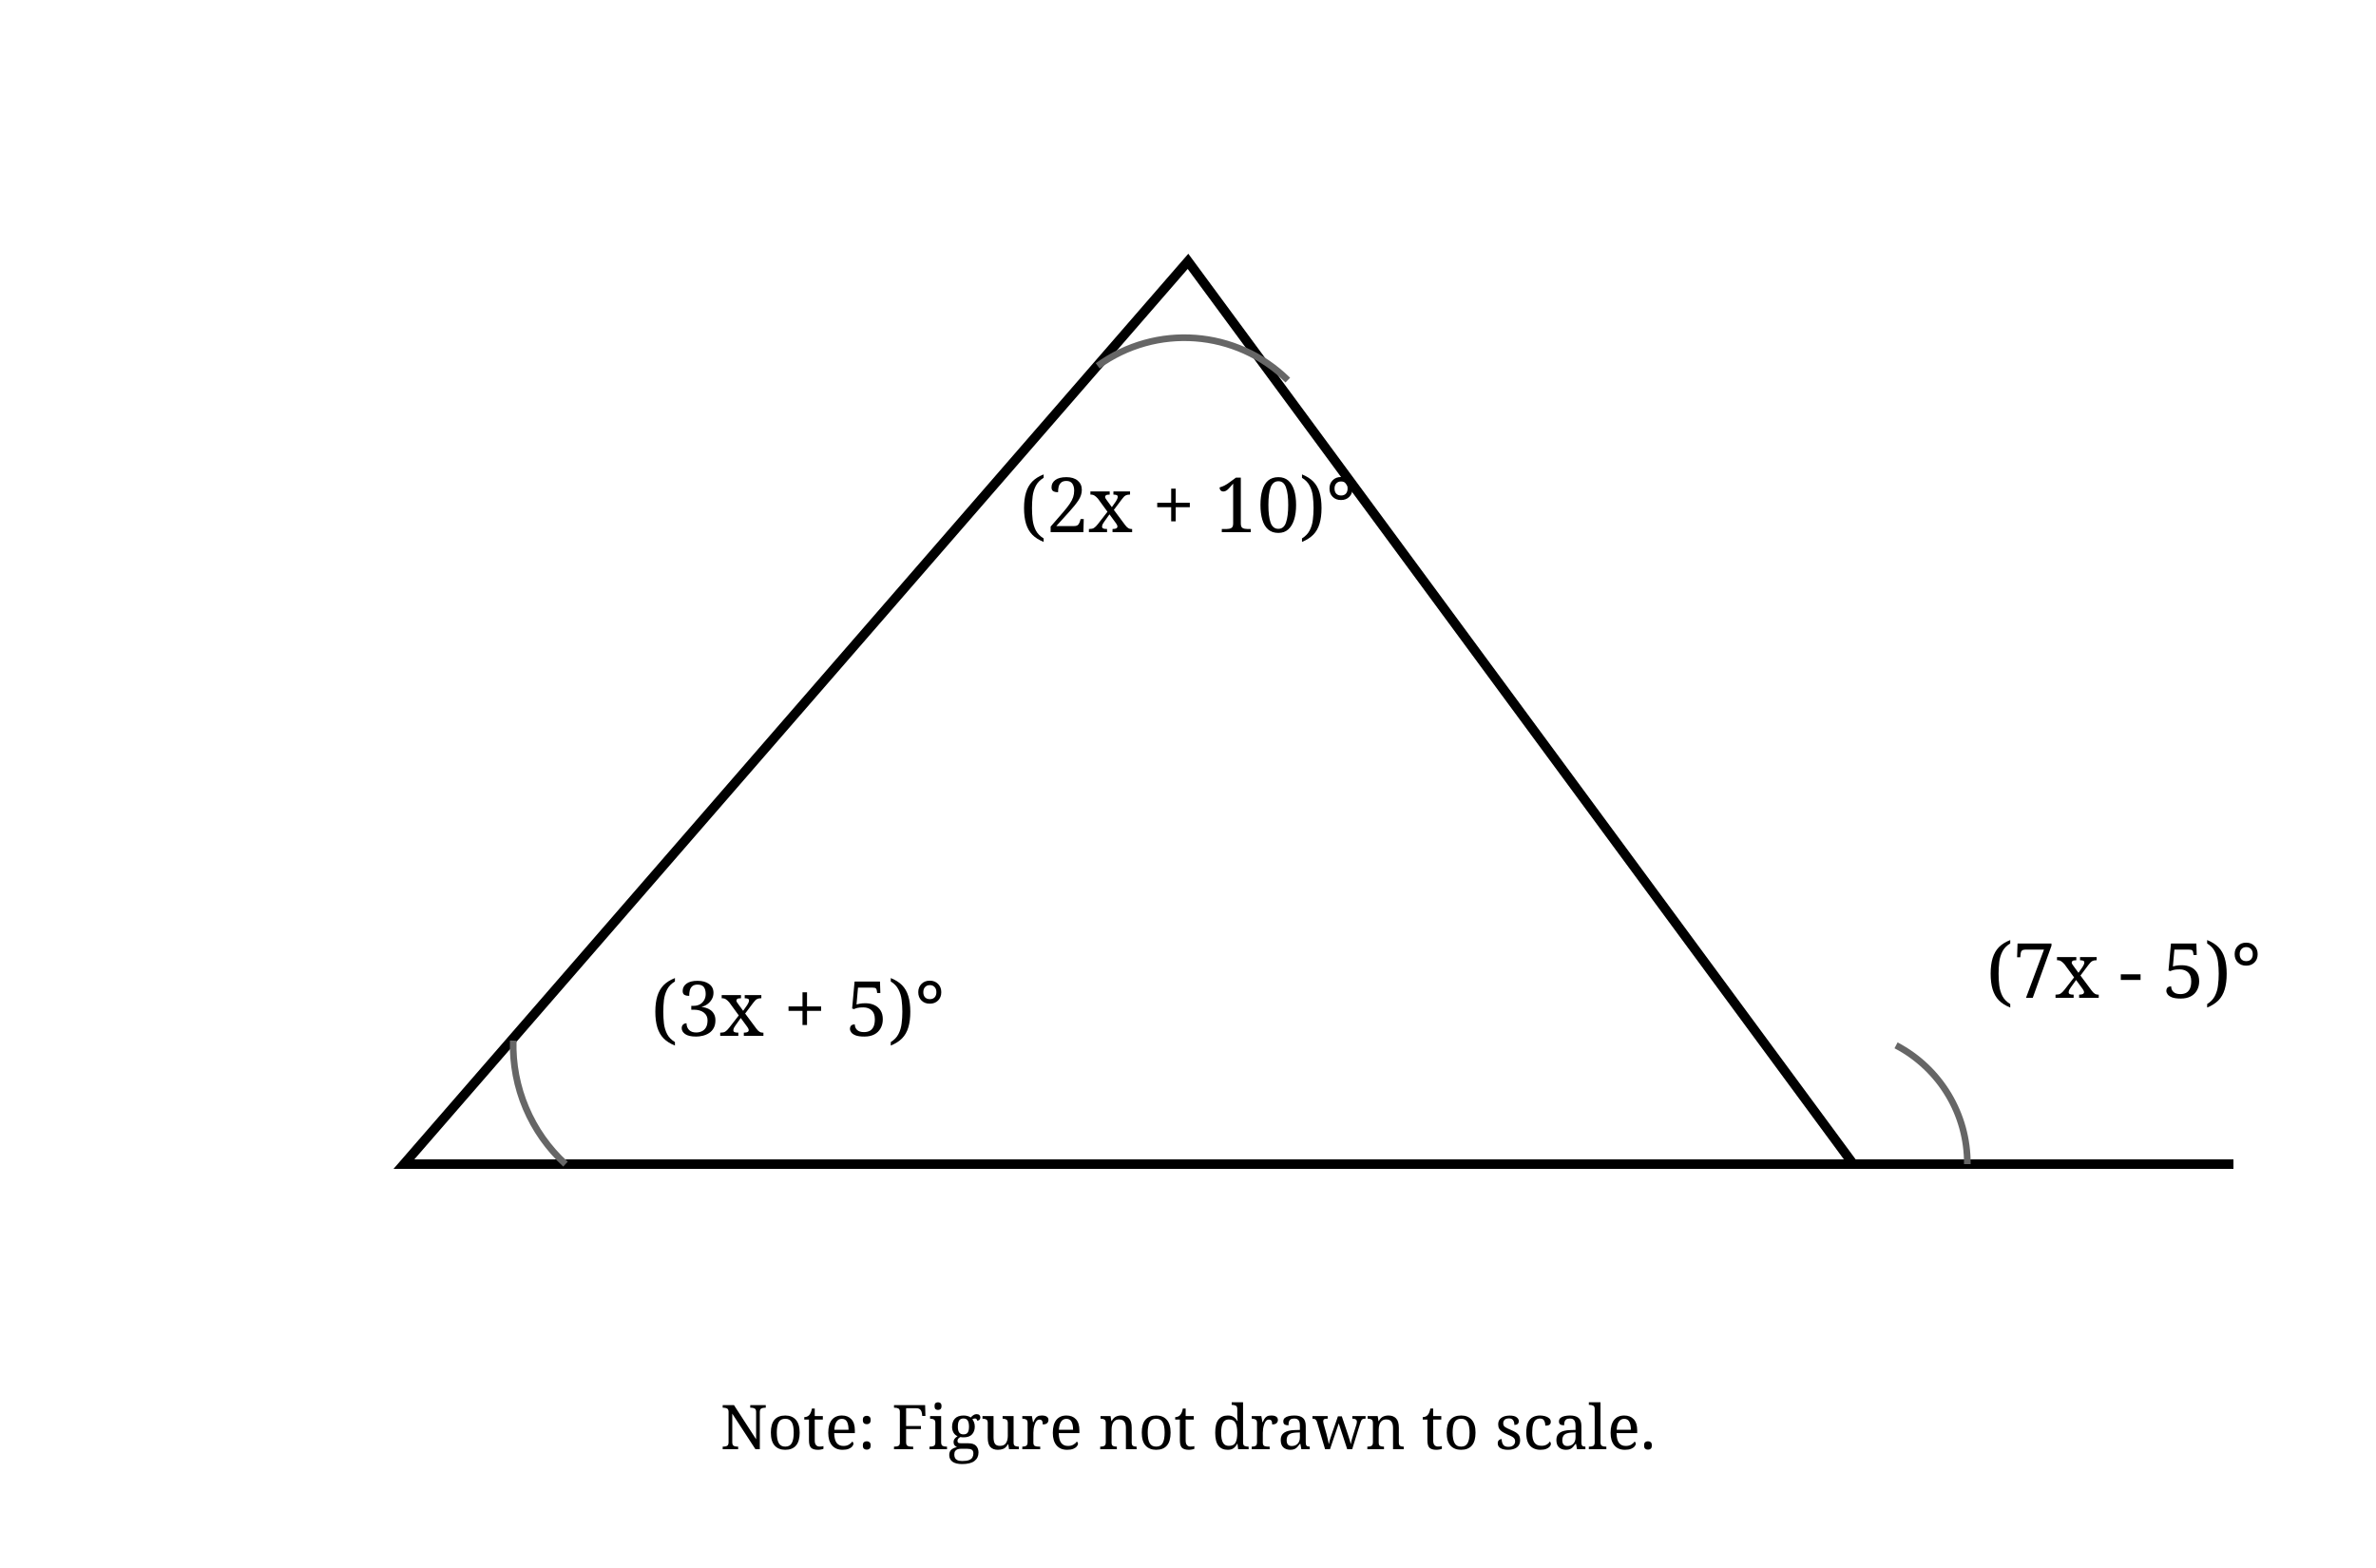
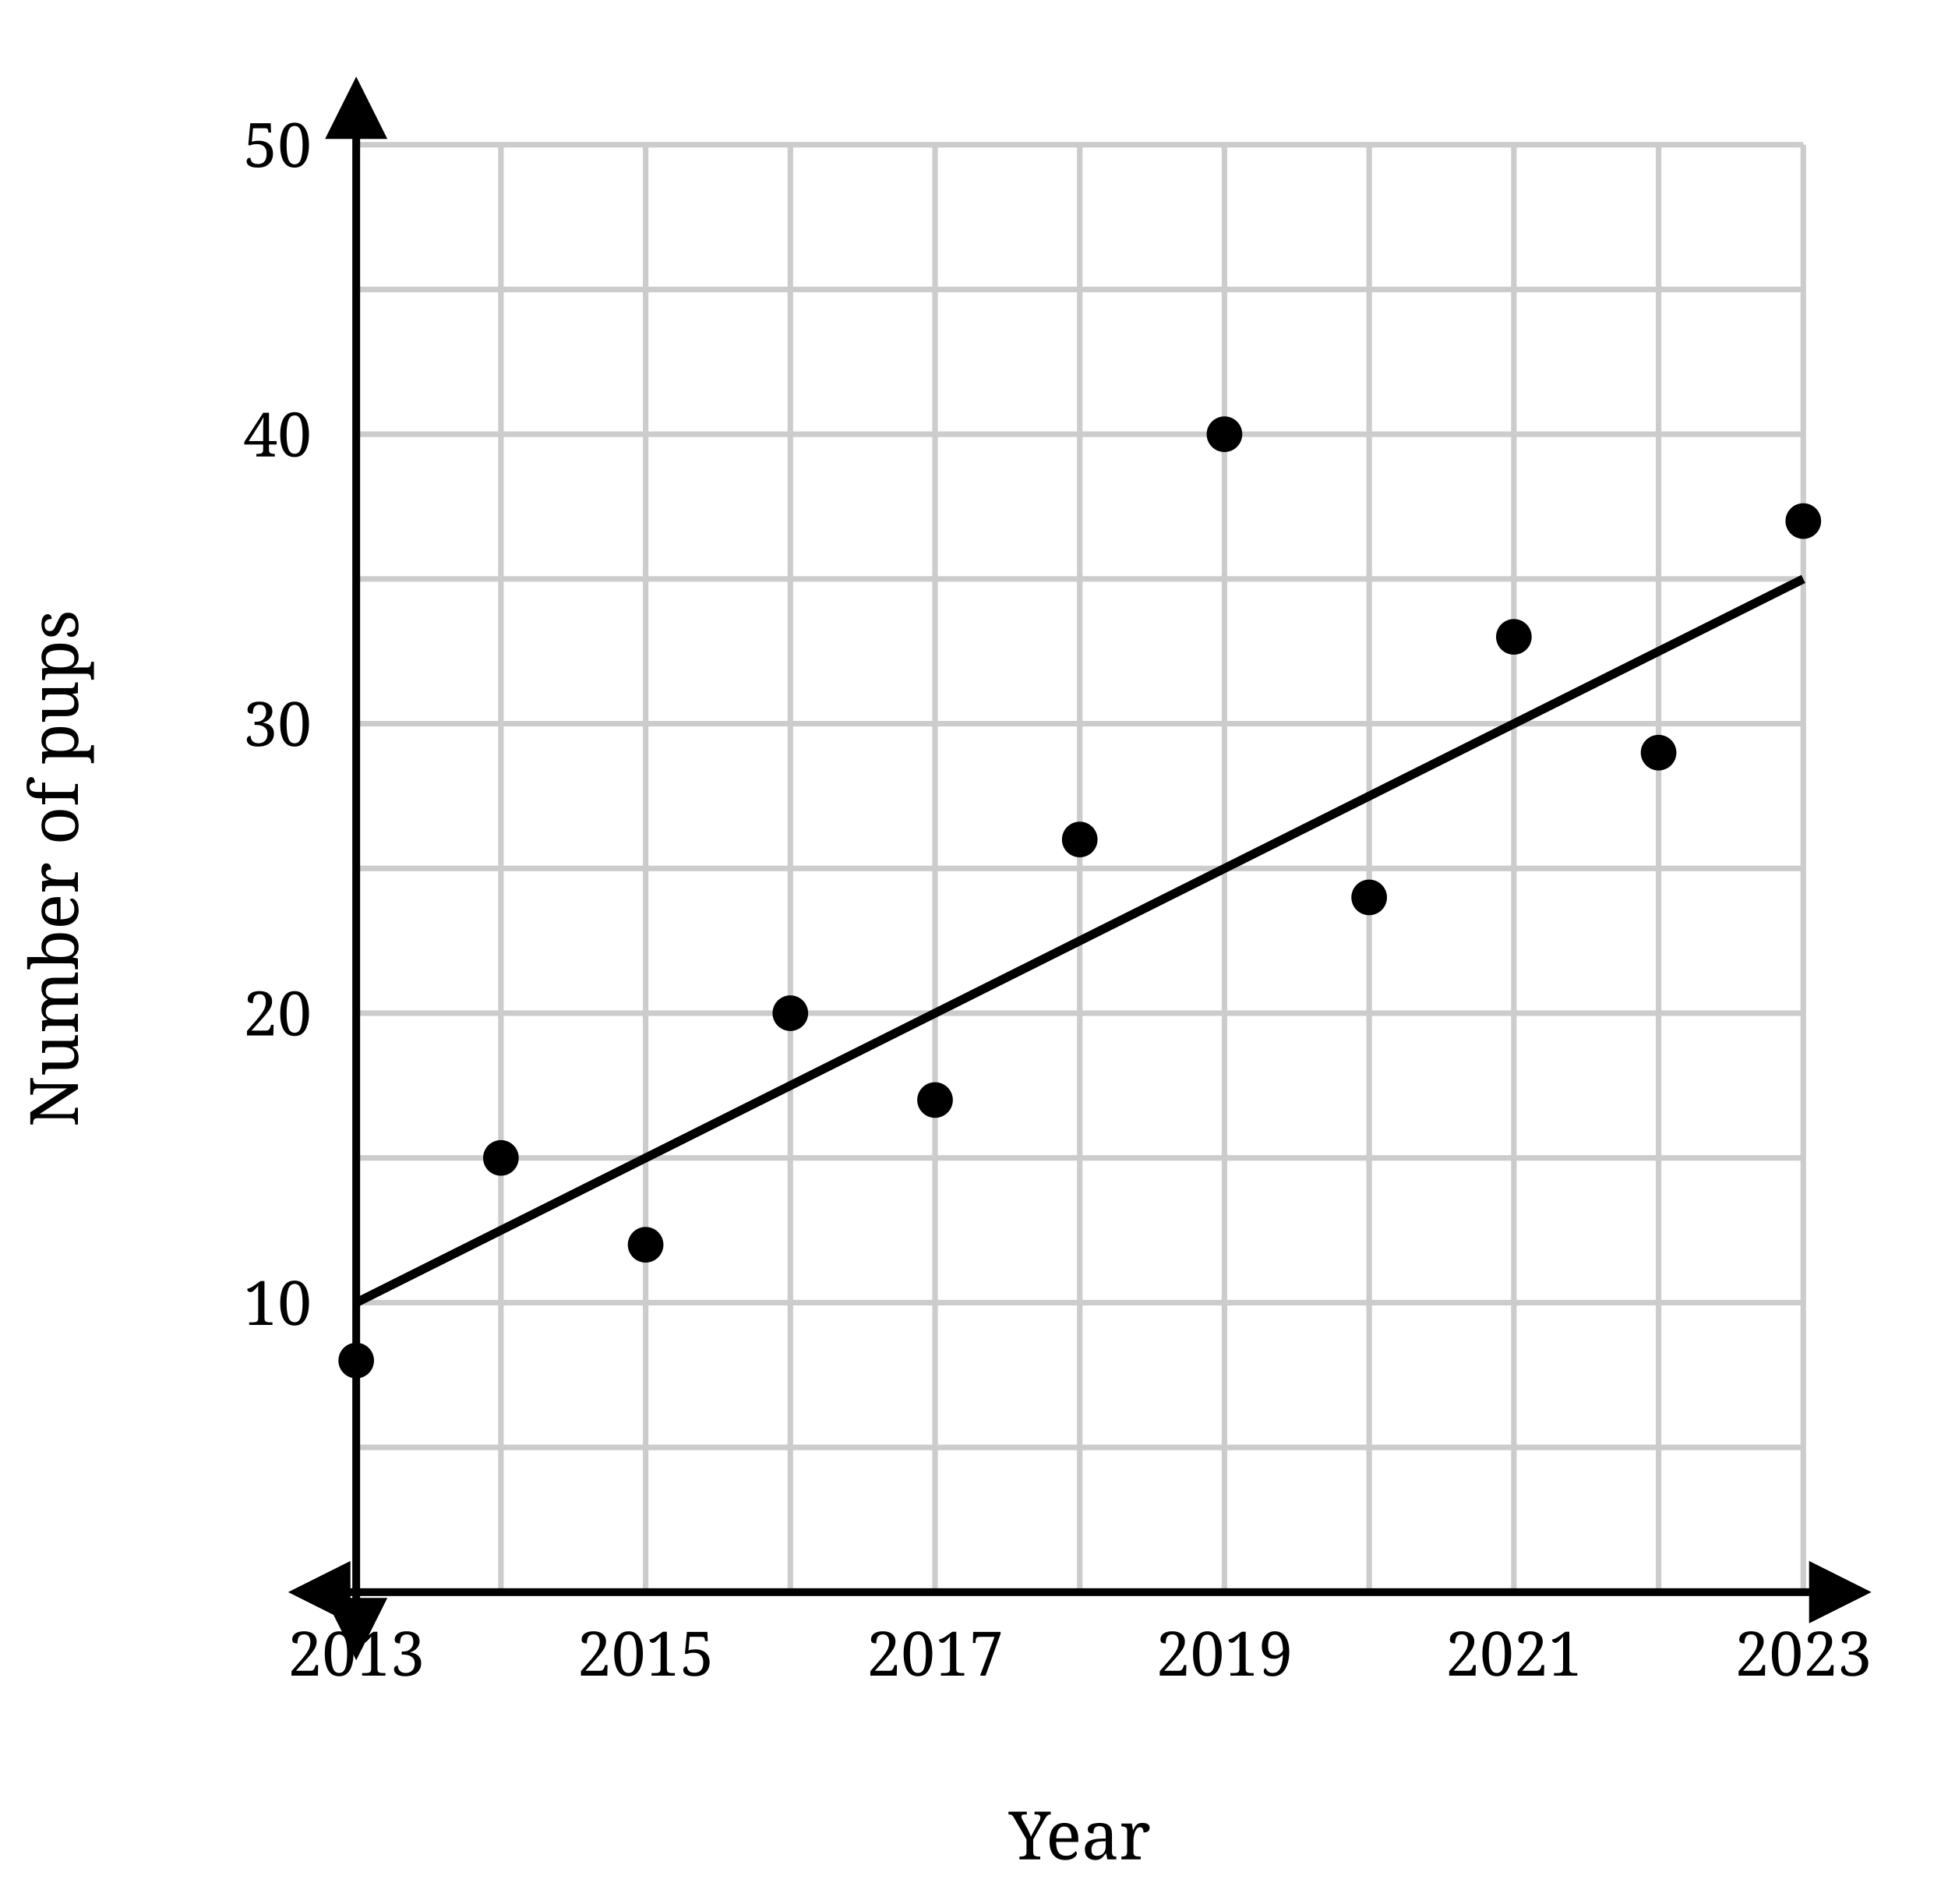
- <svg xmlns="http://www.w3.org/2000/svg" viewBox="0 0 500 330" width="500" height="330" font-family="Georgia, serif">
-   <path d="M85 245 L250 55 L390 245 Z" fill="none" stroke="#000" stroke-width="2" />
-   <line x1="390" y1="245" x2="470" y2="245" stroke="#000" stroke-width="2" />
-   <path d="M119 245 A34 34 0 0 1 108 219" fill="none" stroke="#666" stroke-width="1.4" />
-   <path d="M231 77 A31 31 0 0 1 271 80" fill="none" stroke="#666" stroke-width="1.4" />
-   <path d="M414 245 A28 28 0 0 0 399 220" fill="none" stroke="#666" stroke-width="1.4" />
-   <text x="137" y="218" font-size="16">(3x + 5)°</text>
-   <text x="250" y="112" text-anchor="middle" font-size="16">(2x + 10)°</text>
-   <text x="418" y="210" font-size="16">(7x - 5)°</text>
-   <text x="250" y="305" text-anchor="middle" font-size="13">Note: Figure not drawn to scale.</text>
+ <svg xmlns="http://www.w3.org/2000/svg" viewBox="0 0 350 342" width="350" height="342" font-family="Georgia, serif">
+   <defs>
+     <marker id="ah315" viewBox="0 0 10 10" refX="8" refY="5" markerWidth="8" markerHeight="8" orient="auto-start-reverse">
+       <path d="M0,0 L10,5 L0,10 z" fill="#000000" />
+     </marker>
+   </defs>
+   <g stroke="#cccccc" stroke-width="1">
+     <line x1="64.0" y1="26.0" x2="64.0" y2="286.0" />
+     <line x1="90.0" y1="26.0" x2="90.0" y2="286.0" />
+     <line x1="116.0" y1="26.0" x2="116.0" y2="286.0" />
+     <line x1="142.0" y1="26.0" x2="142.0" y2="286.0" />
+     <line x1="168.0" y1="26.0" x2="168.0" y2="286.0" />
+     <line x1="194.0" y1="26.0" x2="194.0" y2="286.0" />
+     <line x1="220.0" y1="26.0" x2="220.0" y2="286.0" />
+     <line x1="246.0" y1="26.0" x2="246.0" y2="286.0" />
+     <line x1="272.0" y1="26.0" x2="272.0" y2="286.0" />
+     <line x1="298.0" y1="26.0" x2="298.0" y2="286.0" />
+     <line x1="324.0" y1="26.0" x2="324.0" y2="286.0" />
+     <line x1="64.0" y1="286.0" x2="324.0" y2="286.0" />
+     <line x1="64.0" y1="260.0" x2="324.0" y2="260.0" />
+     <line x1="64.0" y1="234.0" x2="324.0" y2="234.0" />
+     <line x1="64.0" y1="208.0" x2="324.0" y2="208.0" />
+     <line x1="64.0" y1="182.0" x2="324.0" y2="182.0" />
+     <line x1="64.0" y1="156.0" x2="324.0" y2="156.0" />
+     <line x1="64.0" y1="130.0" x2="324.0" y2="130.0" />
+     <line x1="64.0" y1="104.0" x2="324.0" y2="104.0" />
+     <line x1="64.0" y1="78.0" x2="324.0" y2="78.0" />
+     <line x1="64.0" y1="52.0" x2="324.0" y2="52.0" />
+     <line x1="64.0" y1="26.0" x2="324.0" y2="26.0" />
+   </g>
+   <g stroke="#000000" stroke-width="1.4">
+     <line x1="54.0" y1="286.0" x2="334.0" y2="286.0" marker-start="url(#ah315)" marker-end="url(#ah315)" />
+     <line x1="64.0" y1="296.0" x2="64.0" y2="16.0" marker-start="url(#ah315)" marker-end="url(#ah315)" />
+   </g>
+   <g font-size="11" fill="#000000">
+     <text x="64.0" y="301.0" text-anchor="middle">2013</text>
+     <text x="116.0" y="301.0" text-anchor="middle">2015</text>
+     <text x="168.0" y="301.0" text-anchor="middle">2017</text>
+     <text x="220.0" y="301.0" text-anchor="middle">2019</text>
+     <text x="272.0" y="301.0" text-anchor="middle">2021</text>
+     <text x="324.0" y="301.0" text-anchor="middle">2023</text>
+     <text x="56.0" y="238.0" text-anchor="end">10</text>
+     <text x="56.0" y="186.0" text-anchor="end">20</text>
+     <text x="56.0" y="134.0" text-anchor="end">30</text>
+     <text x="56.0" y="82.0" text-anchor="end">40</text>
+     <text x="56.0" y="30.0" text-anchor="end">50</text>
+   </g>
+   <text x="194.0" y="334.0" text-anchor="middle" font-size="12" fill="#000000">Year</text>
+   <text x="14" y="156.0" text-anchor="middle" font-size="12" fill="#000000" transform="rotate(-90 14 156.0)">Number of pups</text>
+   <polyline fill="none" stroke="#000000" stroke-width="1.6" points="64.0,234.0 324.0,104.0" />
+   <circle cx="64.0" cy="244.4" r="3.2" fill="#000000" />
+   <circle cx="90.0" cy="208.0" r="3.2" fill="#000000" />
+   <circle cx="116.0" cy="223.6" r="3.2" fill="#000000" />
+   <circle cx="142.0" cy="182.0" r="3.2" fill="#000000" />
+   <circle cx="168.0" cy="197.6" r="3.2" fill="#000000" />
+   <circle cx="194.0" cy="150.8" r="3.2" fill="#000000" />
+   <circle cx="220.0" cy="78.0" r="3.2" fill="#000000" />
+   <circle cx="246.0" cy="161.2" r="3.2" fill="#000000" />
+   <circle cx="272.0" cy="114.4" r="3.2" fill="#000000" />
+   <circle cx="298.0" cy="135.2" r="3.2" fill="#000000" />
+   <circle cx="324.0" cy="93.6" r="3.2" fill="#000000" />
</svg>
